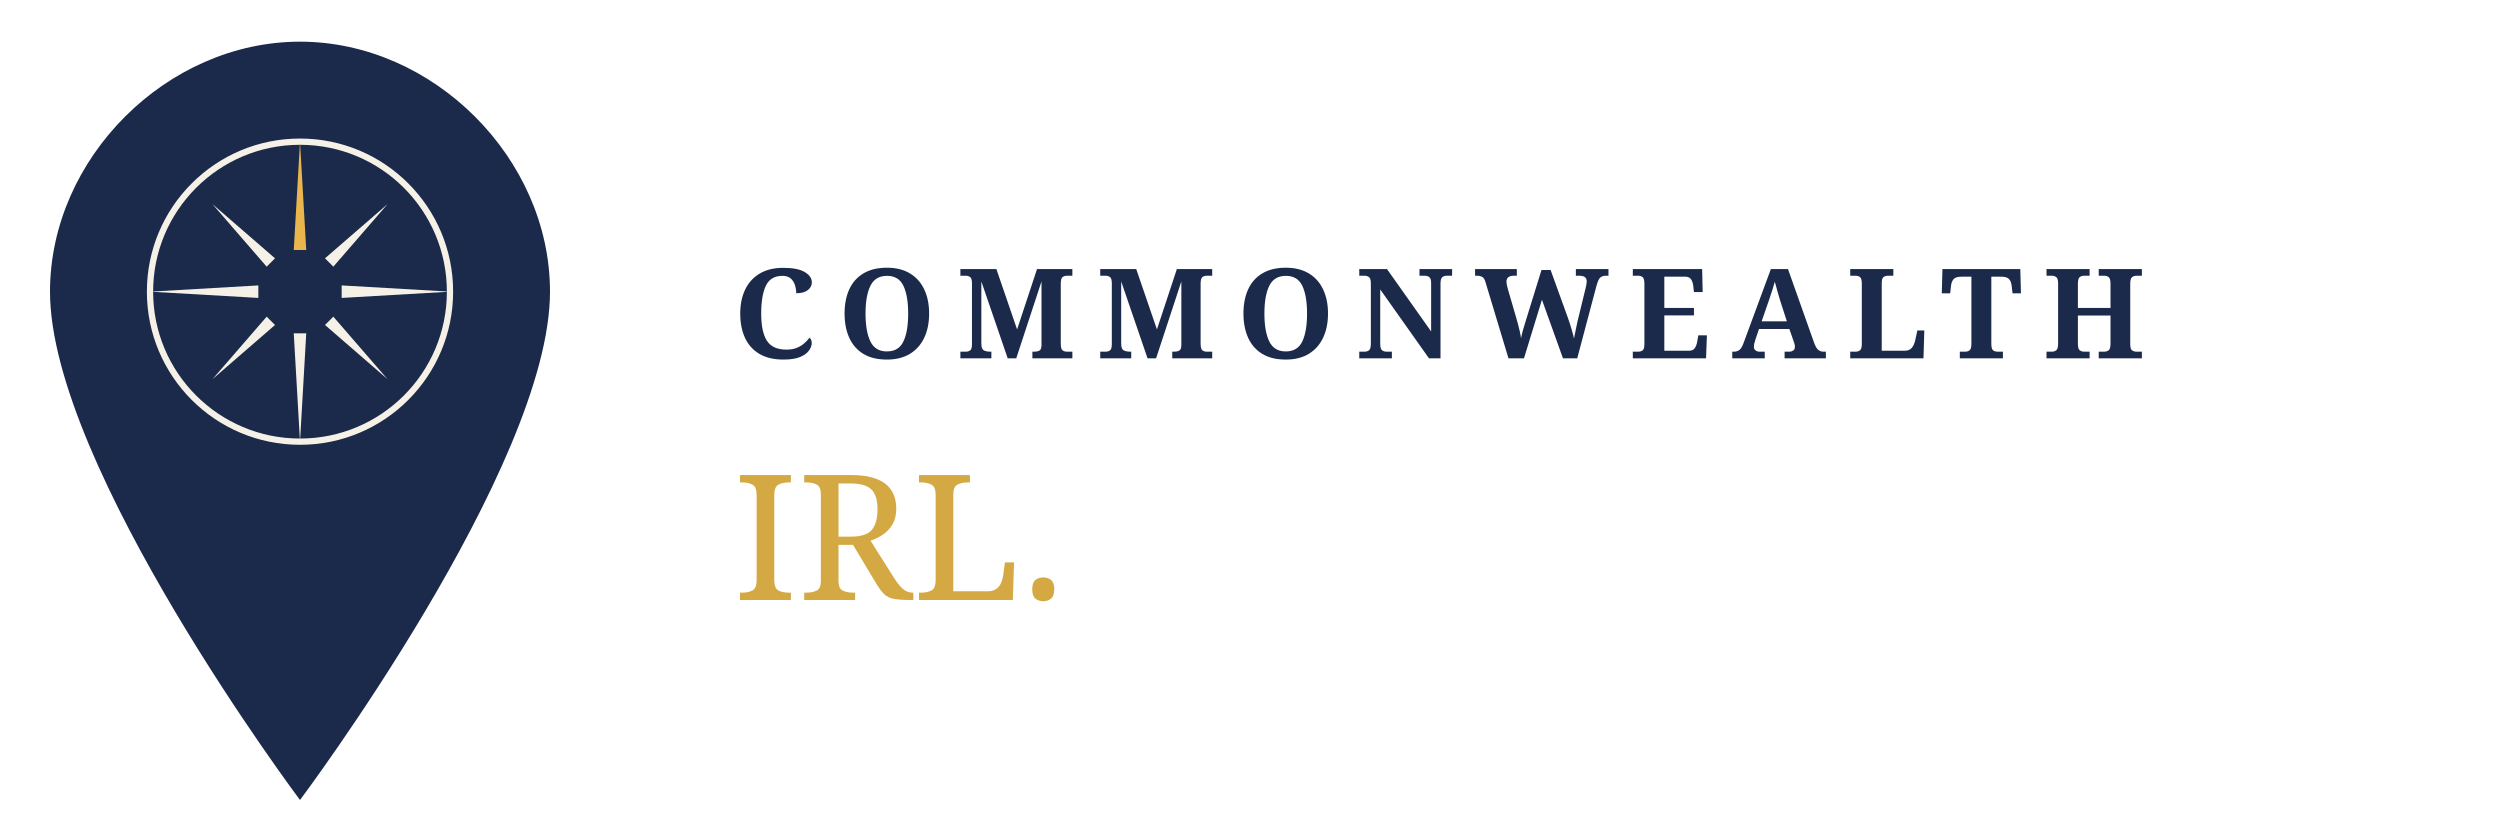
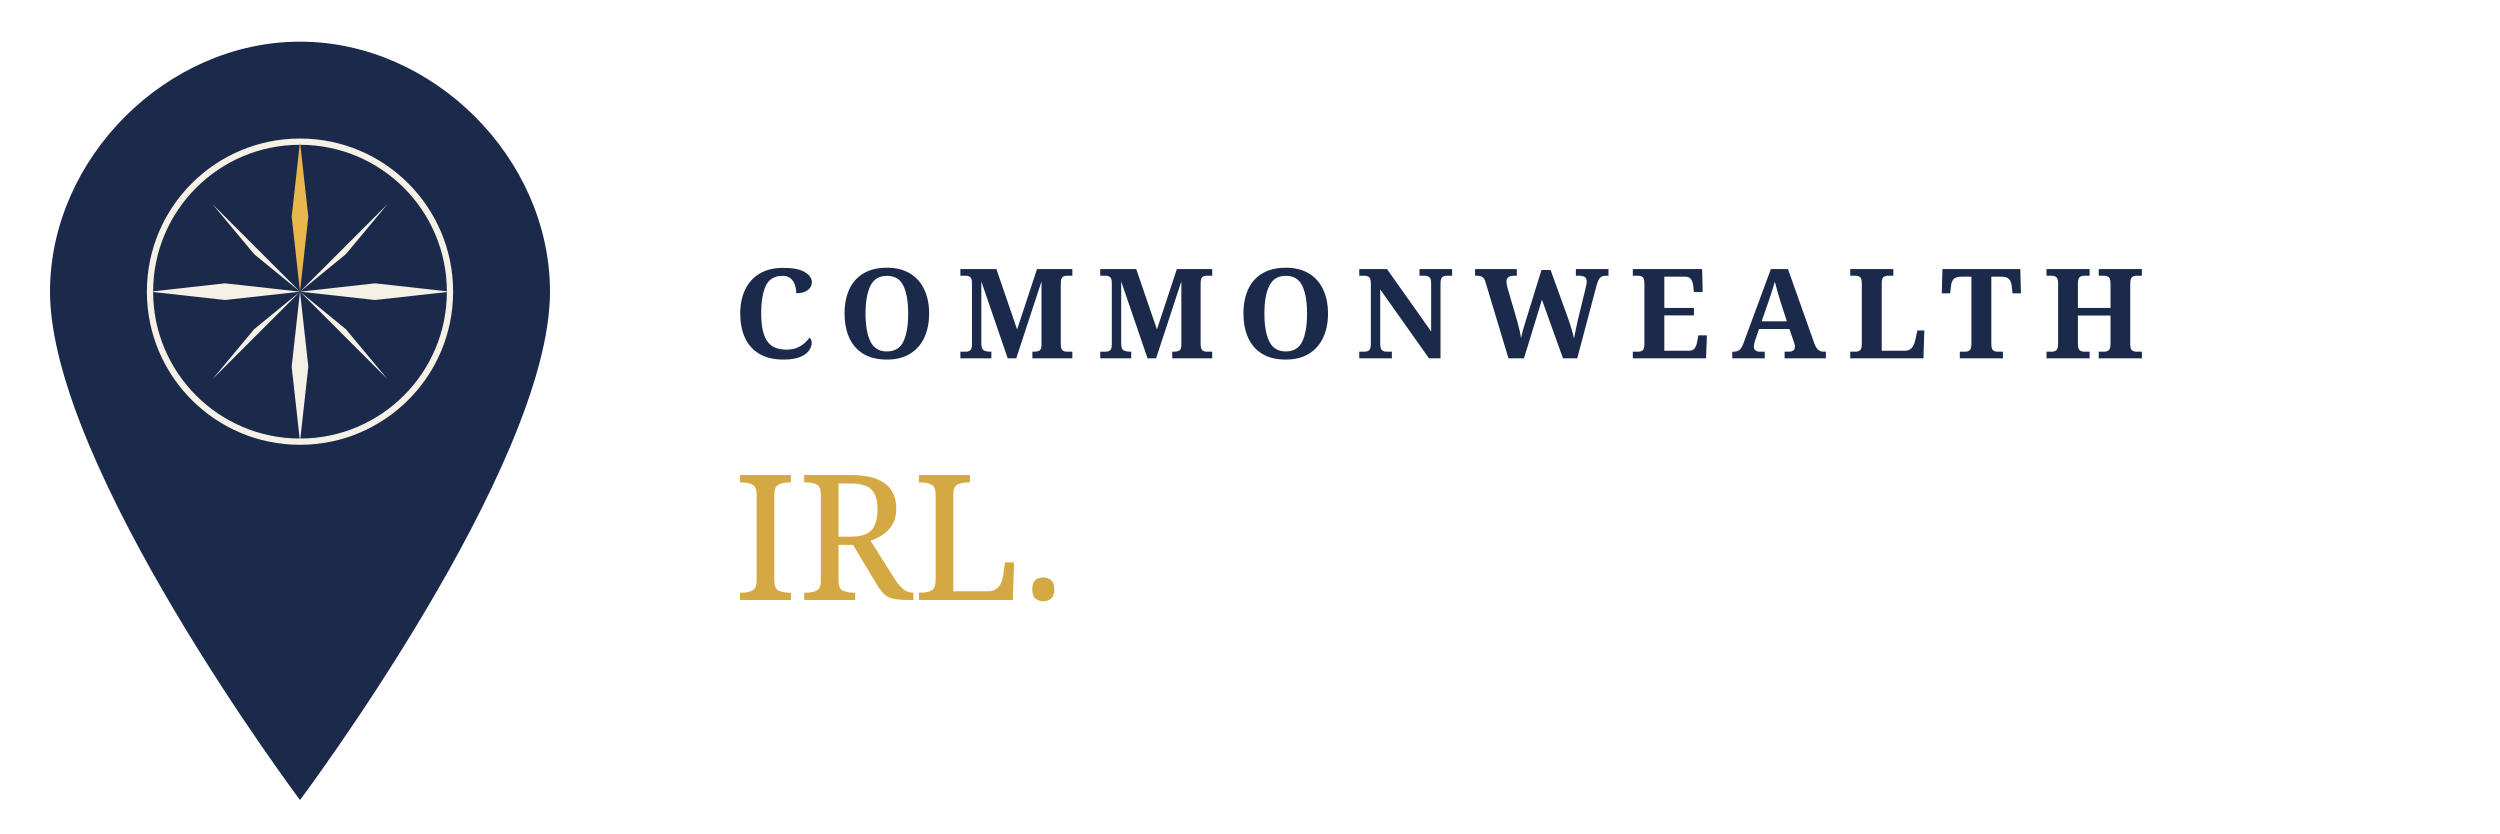
<svg xmlns="http://www.w3.org/2000/svg" viewBox="0 0 600 200">
  <path d="M72 10 C40 10 12 38 12 70 C12 112 72 192 72 192 S132 112 132 70 C132 38 104 10 72 10 Z" fill="#1B2A4A" />
  <circle cx="72" cy="70" r="36" fill="none" stroke="#F6F1E7" stroke-width="1.5" />
-   <path d="M93 49 L80 64 L78 62 Z" fill="#F6F1E7" />
-   <path d="M93 91 L80 76 L78 78 Z" fill="#F6F1E7" />
-   <path d="M51 91 L64 76 L66 78 Z" fill="#F6F1E7" />
-   <path d="M51 49 L64 64 L66 62 Z" fill="#F6F1E7" />
-   <path d="M72 106 L73.5 80 L70.5 80 Z" fill="#F6F1E7" />
-   <path d="M108 70 L82 68.5 L82 71.5 Z" fill="#F6F1E7" />
-   <path d="M36 70 L62 71.5 L62 68.5 Z" fill="#F6F1E7" />
-   <path d="M72 34 L73.5 60 L70.5 60 Z" fill="#E8B64C" />
+   <path d="M93 49 L83 61 L72 70 L82 60 Z" fill="#F6F1E7" />
+   <path d="M93 91 L82 80 L72 70 L83 79 Z" fill="#F6F1E7" />
+   <path d="M51 91 L61 79 L72 70 L62 80 Z" fill="#F6F1E7" />
+   <path d="M51 49 L62 60 L72 70 L61 61 Z" fill="#F6F1E7" />
+   <path d="M72 106 L74 88 L72 70 L70 88 Z" fill="#F6F1E7" />
+   <path d="M108 70 L90 68 L72 70 L90 72 Z" fill="#F6F1E7" />
+   <path d="M36 70 L54 72 L72 70 L54 68 Z" fill="#F6F1E7" />
+   <path d="M72 34 L74 52 L72 70 L70 52 Z" fill="#E8B64C" />
  <text x="176" y="86" font-family="Georgia, serif" font-size="30" font-weight="700" fill="#1B2A4A" letter-spacing="5">COMMONWEALTH</text>
  <text x="176" y="144" font-family="Georgia, serif" font-size="42" font-weight="400" fill="#D4A843">IRL.</text>
</svg>
